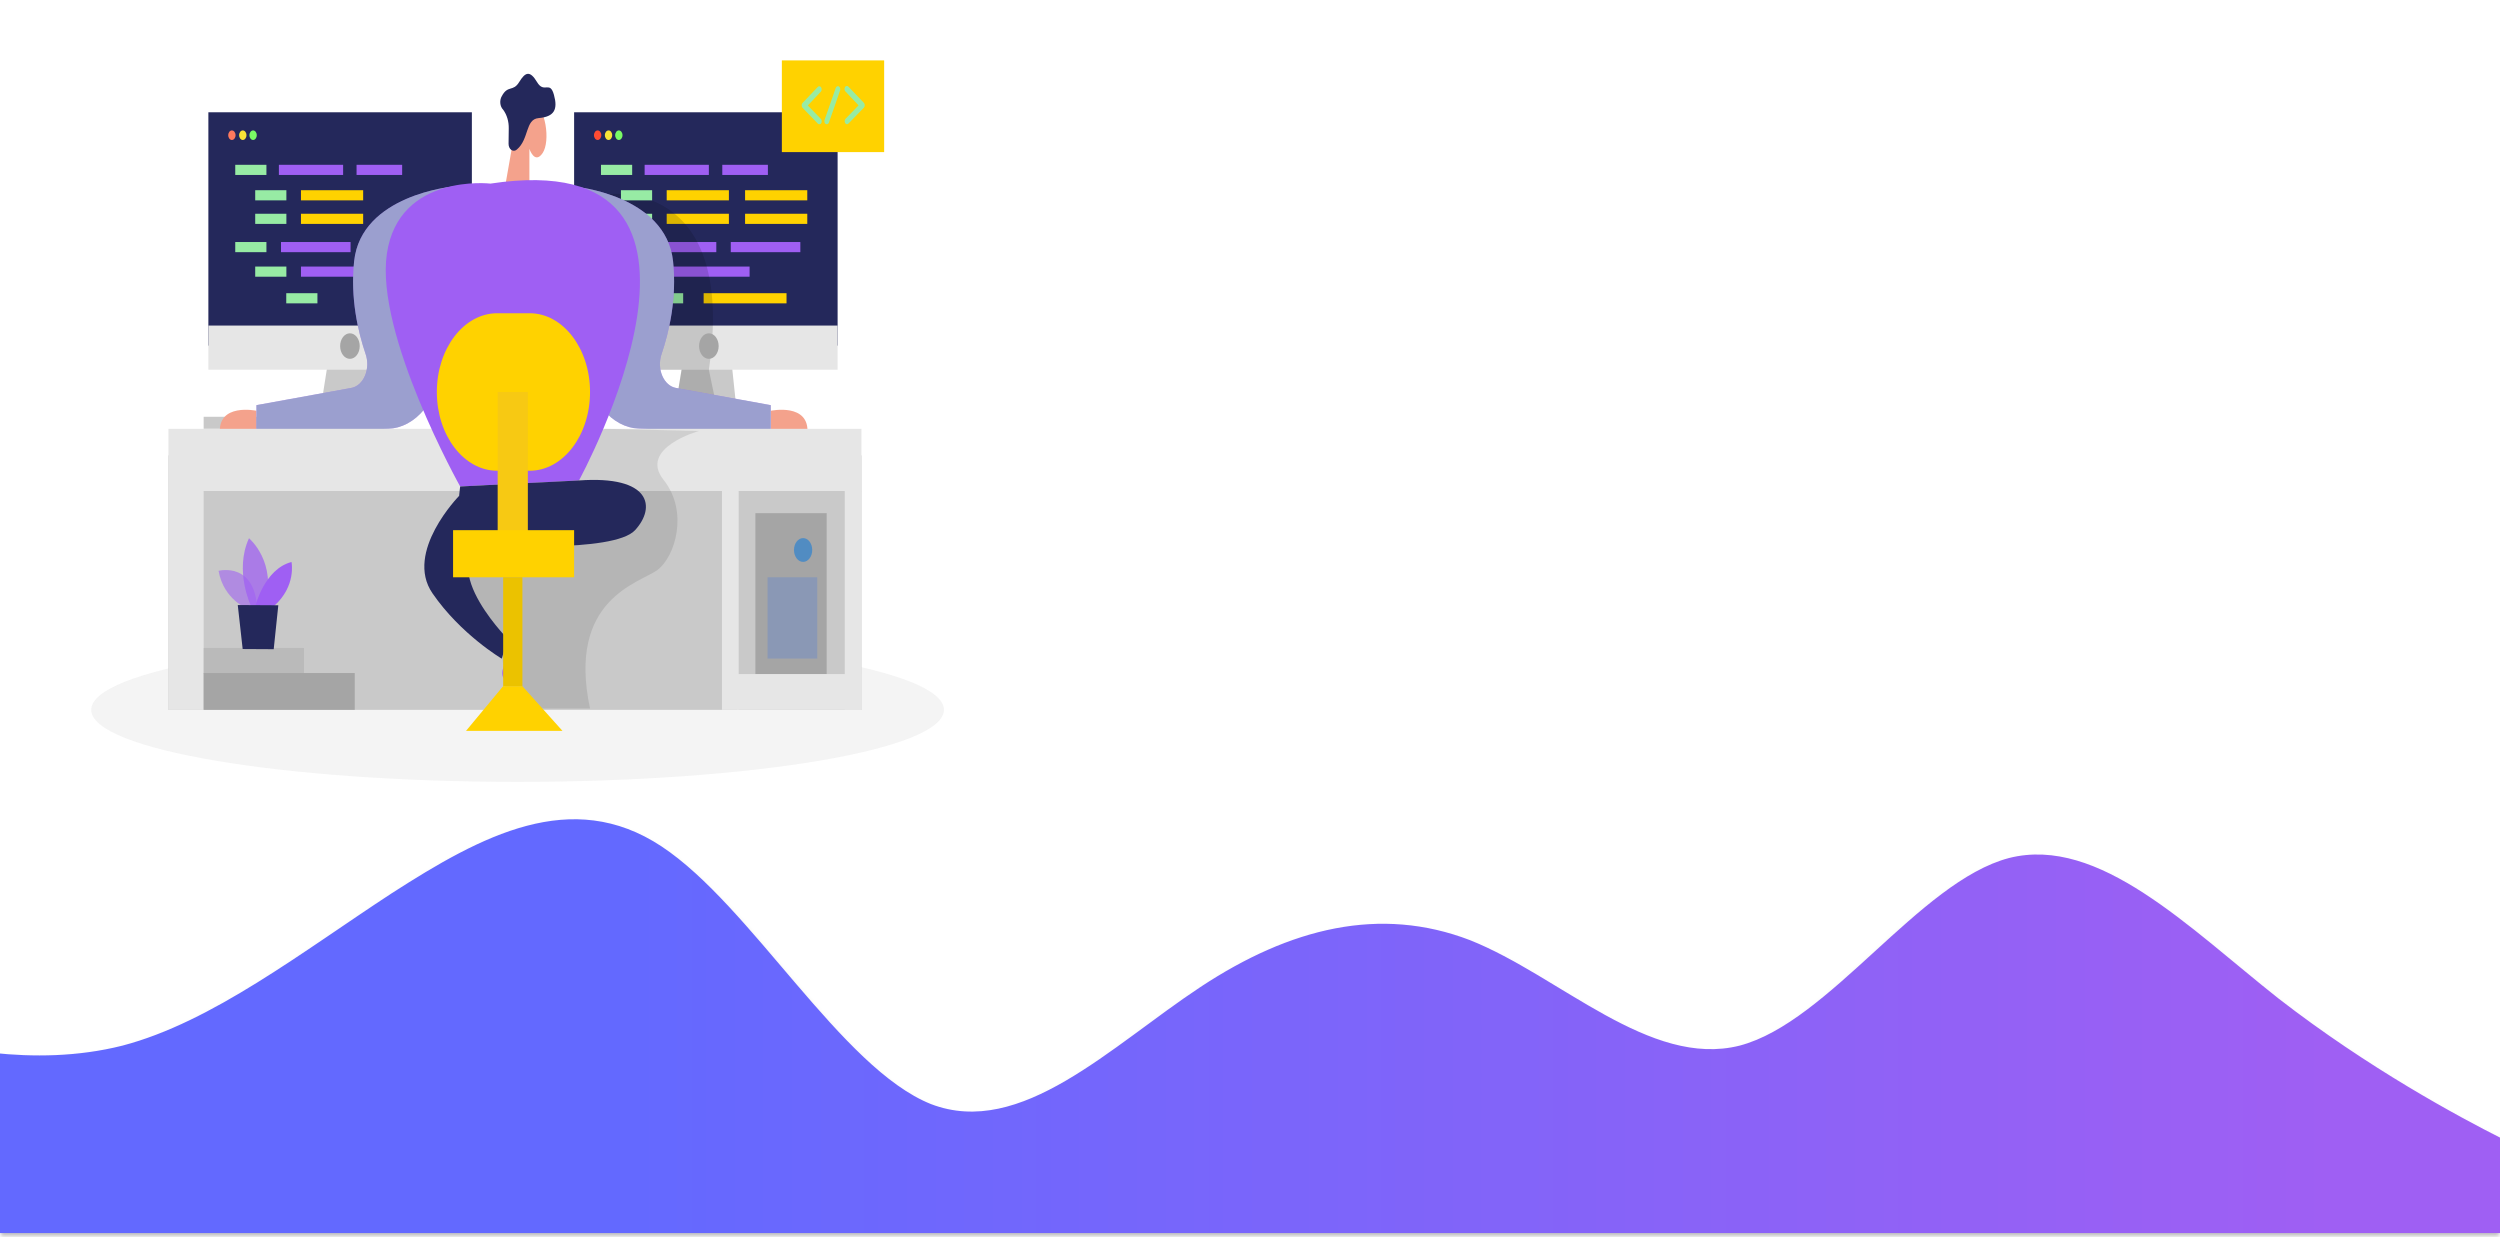
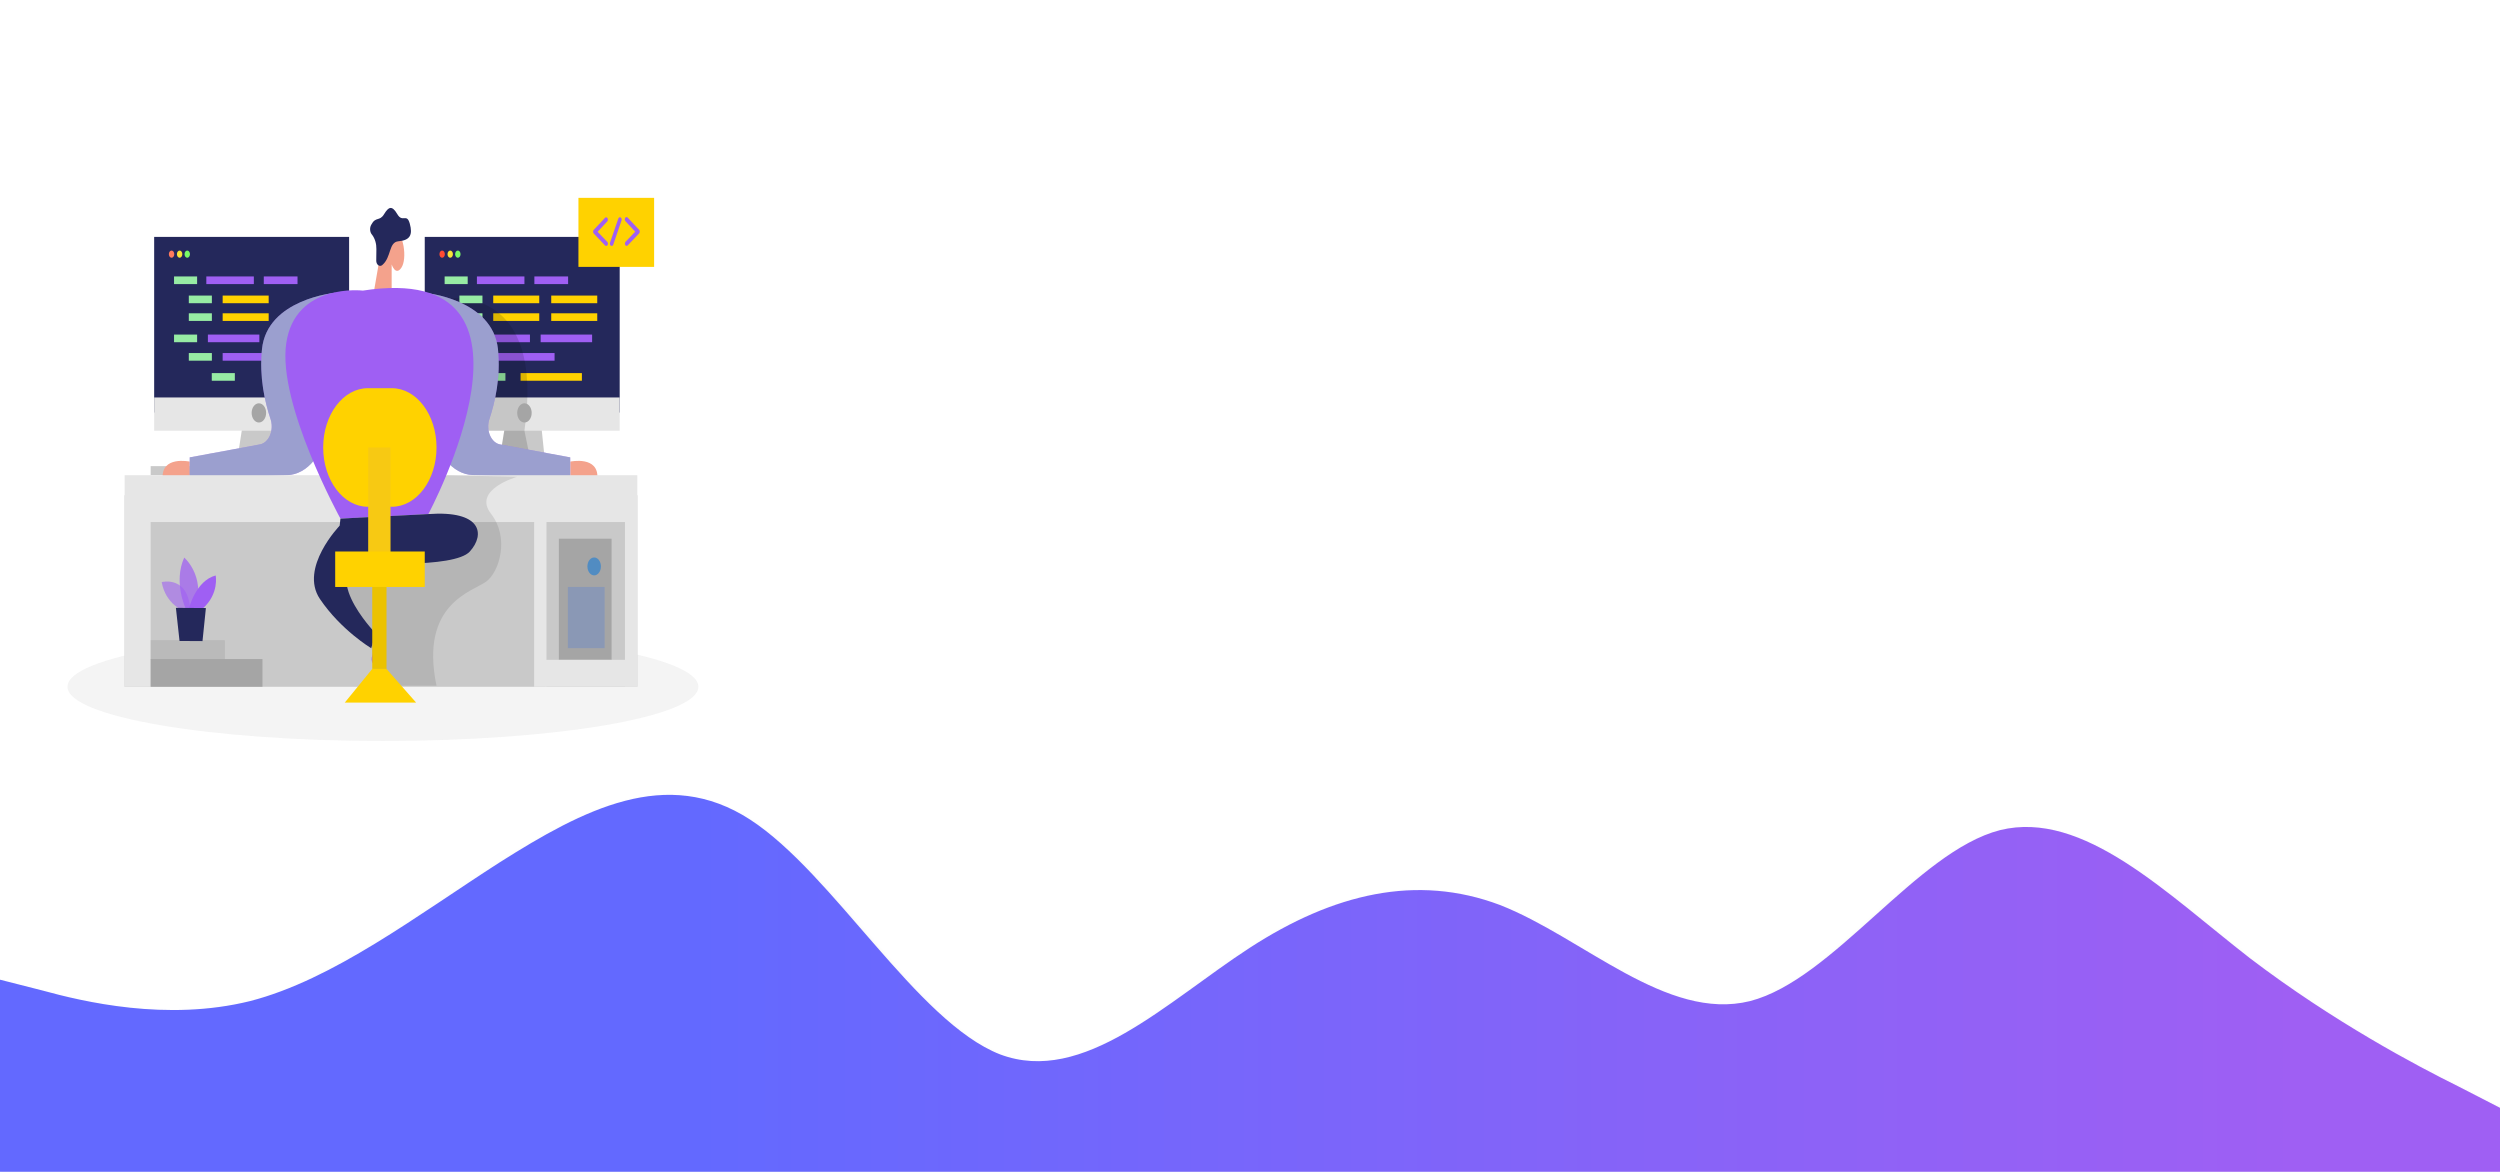
- <svg xmlns="http://www.w3.org/2000/svg" width="1920" height="950" viewBox="0 0 1920 950" fill="none">
+ <svg xmlns="http://www.w3.org/2000/svg" width="auto" height="auto" viewBox="0 0 1920 900" fill="none">
  <g clip-path="url(#clip0)">
-     <rect width="1920" height="950" fill="white" />
+     <rect width="1920" height="900" fill="white" />
    <g filter="url(#filter0_d)">
-       <path d="M-113 785L-78.5 793.944C-44 803.563 25 820.438 94 803.056C163 785 232 731 301 685.944C370 641.563 439 604.438 508 650C577 695.563 646 820.437 715 847.944C784 874.437 853 803.562 922 758C991 712.438 1060 695.563 1129 722.056C1198 749.563 1267 820.438 1336 803.056C1405 785 1474 677 1543 658.944C1612 641.563 1681 712.438 1750 766.944C1819 820.438 1888 857.562 1922.5 874.944L1957 893V947H1922.5C1888 947 1819 947 1750 947C1681 947 1612 947 1543 947C1474 947 1405 947 1336 947C1267 947 1198 947 1129 947C1060 947 991 947 922 947C853 947 784 947 715 947C646 947 577 947 508 947C439 947 370 947 301 947C232 947 163 947 94 947C25 947 -44 947 -78.5 947H-113V785Z" fill="url(#paint0_linear)" />
+       <path d="M0 752.4L32 760.549C64 769.313 128 784.688 192 768.851C256 752.4 320 703.2 384 662.149C448 621.713 512 587.888 576 629.4C640 670.913 704 784.687 768 809.749C832 833.887 896 769.313 960 727.8C1024 686.288 1088 670.913 1152 695.051C1216 720.113 1280 784.688 1344 768.851C1408 752.4 1472 654 1536 637.549C1600 621.713 1664 686.288 1728 735.949C1792 784.688 1856 818.512 1888 834.349L1920 850.8V900H1888C1856 900 1792 900 1728 900C1664 900 1600 900 1536 900C1472 900 1408 900 1344 900C1280 900 1216 900 1152 900C1088 900 1024 900 960 900C896 900 832 900 768 900C704 900 640 900 576 900C512 900 448 900 384 900C320 900 256 900 192 900C128 900 64 900 32 900H0V752.4Z" fill="url(#paint0_linear)" />
    </g>
-     <path d="M592.03 315.458C592.03 315.458 622.098 309.114 620.07 333.092H592.03V315.458Z" fill="#F4A28C" />
-     <path d="M525.285 271.838L516.202 329.338H567.213L560.259 263.246L525.285 271.838Z" fill="#C9C9C9" />
-     <path d="M643.285 86.228H440.92V265.441H643.285V86.228Z" fill="#24285B" />
-     <path d="M575.688 204.716H512.025V212.515H575.688V204.716Z" fill="#9F5FF3" />
-     <path d="M604.053 225.178H540.39V232.977H604.053V225.178Z" fill="#FFD200" />
-     <path d="M643.285 250.028H440.92V283.946H643.285V250.028Z" fill="#E6E6E6" />
-     <path d="M550.122 185.867H496.697V193.666H550.122V185.867Z" fill="#9F5FF3" />
-     <path d="M614.657 185.867H561.232V193.666H614.657V185.867Z" fill="#9F5FF3" />
-     <path d="M559.793 164.163H512.025V171.961H559.793V164.163Z" fill="#FFD200" />
-     <path d="M619.989 164.163H572.221V171.961H619.989V164.163Z" fill="#FFD200" />
-     <path d="M500.833 204.716H476.888V212.515H500.833V204.716Z" fill="#97EBA4" />
-     <path d="M524.676 225.178H500.732V232.977H524.676V225.178Z" fill="#97EBA4" />
-     <path d="M485.505 185.867H461.56V193.666H485.505V185.867Z" fill="#97EBA4" />
-     <path opacity="0.14" d="M467.359 149.147C467.359 149.147 566.22 136.193 544.404 283.973L551.926 320.006L521.068 298.169L523.541 283.999H507.199L467.359 149.147Z" fill="black" />
-     <path d="M467.359 107.509C468.916 107.509 470.177 105.864 470.177 103.835C470.177 101.805 468.916 100.16 467.359 100.16C465.803 100.16 464.541 101.805 464.541 103.835C464.541 105.864 465.803 107.509 467.359 107.509Z" fill="#F8E437" />
-     <path d="M475.266 107.509C476.823 107.509 478.085 105.864 478.085 103.835C478.085 101.805 476.823 100.16 475.266 100.16C473.71 100.16 472.448 101.805 472.448 103.835C472.448 105.864 473.71 107.509 475.266 107.509Z" fill="#7AFB65" />
-     <path d="M485.505 126.57H461.56V134.369H485.505V126.57Z" fill="#97EBA4" />
-     <path d="M500.833 146.08H476.888V153.879H500.833V146.08Z" fill="#97EBA4" />
-     <path d="M559.793 146.08H512.025V153.879H559.793V146.08Z" fill="#FFD200" />
-     <path d="M619.989 146.08H572.221V153.879H619.989V146.08Z" fill="#FFD200" />
-     <path d="M500.833 164.163H476.888V171.961H500.833V164.163Z" fill="#97EBA4" />
-     <path d="M544.404 126.57H495.075V134.369H544.404V126.57Z" fill="#9F5FF3" />
-     <path d="M589.739 126.57H554.724V134.369H589.739V126.57Z" fill="#9F5FF3" />
-     <path d="M544.404 275.592C548.558 275.592 551.926 271.201 551.926 265.784C551.926 260.368 548.558 255.976 544.404 255.976C540.25 255.976 536.882 260.368 536.882 265.784C536.882 271.201 540.25 275.592 544.404 275.592Z" fill="#A5A5A5" />
-     <path d="M258.121 320.085H156.401V329.338H258.121V320.085Z" fill="#C9C9C9" />
-     <path d="M196.951 315.458C196.951 315.458 166.884 309.114 168.911 333.092H196.951V315.458Z" fill="#F4A28C" />
-     <path d="M252.87 271.838L243.787 329.338H294.798L287.844 263.246L252.87 271.838Z" fill="#C9C9C9" />
-     <path d="M362.395 86.228H160.031V265.441H362.395V86.228Z" fill="#24285B" />
-     <path d="M294.798 204.716H231.135V212.515H294.798V204.716Z" fill="#9F5FF3" />
-     <path d="M362.395 250.028H160.031V283.946H362.395V250.028Z" fill="#E6E6E6" />
-     <path d="M269.232 185.867H215.807V193.666H269.232V185.867Z" fill="#9F5FF3" />
-     <path d="M278.903 164.163H231.135V171.961H278.903V164.163Z" fill="#FFD200" />
-     <path d="M219.943 204.716H195.998V212.515H219.943V204.716Z" fill="#97EBA4" />
-     <path d="M243.787 225.178H219.842V232.977H243.787V225.178Z" fill="#97EBA4" />
-     <path d="M204.615 185.867H180.671V193.666H204.615V185.867Z" fill="#97EBA4" />
-     <path d="M178.096 107.509C179.652 107.509 180.914 105.864 180.914 103.835C180.914 101.805 179.652 100.16 178.096 100.16C176.539 100.16 175.277 101.805 175.277 103.835C175.277 105.864 176.539 107.509 178.096 107.509Z" fill="#FE7A5D" />
-     <path d="M186.469 107.509C188.026 107.509 189.287 105.864 189.287 103.835C189.287 101.805 188.026 100.16 186.469 100.16C184.913 100.16 183.651 101.805 183.651 103.835C183.651 105.864 184.913 107.509 186.469 107.509Z" fill="#F8E437" />
-     <path d="M194.376 107.509C195.933 107.509 197.195 105.864 197.195 103.835C197.195 101.805 195.933 100.16 194.376 100.16C192.82 100.16 191.558 101.805 191.558 103.835C191.558 105.864 192.82 107.509 194.376 107.509Z" fill="#7AFB65" />
-     <path d="M204.615 126.57H180.671V134.369H204.615V126.57Z" fill="#97EBA4" />
-     <path d="M219.943 146.08H195.998V153.879H219.943V146.08Z" fill="#97EBA4" />
-     <path d="M278.903 146.08H231.135V153.879H278.903V146.08Z" fill="#FFD200" />
-     <path d="M219.943 164.163H195.998V171.961H219.943V164.163Z" fill="#97EBA4" />
-     <path d="M263.514 126.57H214.185V134.369H263.514V126.57Z" fill="#9F5FF3" />
-     <path opacity="0.45" d="M397.512 600.47C578.352 600.47 724.953 575.697 724.953 545.138C724.953 514.579 578.352 489.807 397.512 489.807C216.671 489.807 70.07 514.579 70.07 545.138C70.07 575.697 216.671 600.47 397.512 600.47Z" fill="#E6E6E6" />
-     <path d="M347.96 143.252C347.96 143.252 277.382 149.57 271.969 200.671C268.968 229.064 274.929 254.734 280.829 272.05C281.728 274.68 282.144 277.548 282.044 280.426C281.943 283.303 281.329 286.11 280.25 288.623C279.171 291.136 277.658 293.286 275.829 294.902C274.001 296.518 271.908 297.555 269.718 297.931L196.951 311.149V333.224L298.205 329.311C308.477 328.916 318.28 323.618 325.755 314.422C333.229 305.227 337.855 292.774 338.755 279.426L347.96 143.252Z" fill="#9F5FF3" />
-     <path d="M440.92 143.252C440.92 143.252 511.498 149.57 516.911 200.671C519.912 229.064 513.951 254.734 508.051 272.05C507.152 274.68 506.736 277.548 506.836 280.426C506.937 283.303 507.551 286.11 508.63 288.623C509.709 291.136 511.222 293.286 513.051 294.902C514.879 296.518 516.972 297.555 519.162 297.931L591.929 311.149V333.224L490.655 329.179C480.384 328.778 470.584 323.478 463.11 314.283C455.636 305.089 451.009 292.639 450.105 279.293L440.92 143.252Z" fill="#9F5FF3" />
-     <path opacity="0.46" d="M347.96 143.252C347.96 143.252 277.382 149.57 271.969 200.671C268.968 229.064 274.929 254.734 280.829 272.05C281.728 274.68 282.144 277.548 282.044 280.426C281.943 283.303 281.329 286.11 280.25 288.623C279.171 291.136 277.658 293.286 275.829 294.902C274.001 296.518 271.908 297.555 269.718 297.931L196.951 311.149V333.224L298.205 329.311C308.477 328.916 318.28 323.618 325.755 314.422C333.229 305.227 337.855 292.774 338.755 279.426L347.96 143.252Z" fill="#97EBA4" />
-     <path opacity="0.46" d="M440.92 143.252C440.92 143.252 511.498 149.57 516.911 200.671C519.912 229.064 513.951 254.734 508.051 272.05C507.152 274.68 506.736 277.548 506.836 280.426C506.937 283.303 507.551 286.11 508.63 288.623C509.709 291.136 511.222 293.286 513.051 294.902C514.879 296.518 516.972 297.555 519.162 297.931L591.929 311.149V333.224L490.655 329.179C480.384 328.778 470.584 323.478 463.11 314.283C455.636 305.089 451.009 292.639 450.105 279.293L440.92 143.252Z" fill="#97EBA4" />
-     <path d="M661.594 349.746H129.375V545.165H661.594V349.746Z" fill="#C9C9C9" />
-     <path d="M661.594 329.338H129.375V377.108H661.594V329.338Z" fill="#E6E6E6" />
-     <path d="M387.922 143.251L396.538 94.265C396.538 94.265 396.822 71.318 408.115 76.658C419.409 81.998 422.795 108.593 416.712 117.582C410.63 126.57 406.575 114.304 406.575 114.304V141.401L387.922 143.251Z" fill="#F4A28C" />
-     <path opacity="0.1" d="M536.882 330.977C536.882 330.977 490.108 343.957 509.653 368.569C529.198 393.182 518.411 427.787 504.868 437.78C491.324 447.773 435.223 459.828 453.146 544.134H389.909L385.245 499.192L344.695 443.358L362.416 389.507L412.272 301.13L446.05 337.639L464.541 329.338L536.882 330.977Z" fill="black" />
-     <path d="M376.669 141.004C376.669 141.004 306.315 132.836 297.13 194.776C287.946 256.717 353.414 373.619 353.414 373.619L444.651 368.992C444.651 368.992 586.394 109.386 376.669 141.004Z" fill="#9F5FF3" />
-     <path d="M385.225 499.112C385.225 499.112 389.28 506.092 386.624 512.701C383.968 519.31 387.8 524.914 391.814 520.314C395.829 515.714 397.491 496.522 397.491 496.522L388.428 489.622L385.225 499.112Z" fill="#9F5FF3" />
-     <path d="M353.414 373.619C353.414 373.619 347.331 415.256 361.017 417.239C374.702 419.221 471.515 424.852 487.735 407.166C503.955 389.48 499.9 365.027 444.651 368.992L353.414 373.619Z" fill="#24285B" />
-     <path d="M352.623 380.809C352.623 380.809 310.329 423.901 332.125 455.624C353.92 487.348 385.347 505.854 385.347 505.854L389.909 490.653C389.909 490.653 324.015 423.901 386.36 410.682L352.623 380.809Z" fill="#24285B" />
-     <path d="M406.757 240.564H381.88C356.26 240.564 335.49 267.645 335.49 301.051C335.49 334.456 356.26 361.537 381.88 361.537H406.757C432.377 361.537 453.146 334.456 453.146 301.051C453.146 267.645 432.377 240.564 406.757 240.564Z" fill="#FFD200" />
-     <path d="M405.378 301.051H382.224V422.209H405.378V301.051Z" fill="#FFD200" />
-     <path opacity="0.08" d="M405.378 301.051H382.224V422.209H405.378V301.051Z" fill="#9F5FF3" />
-     <path d="M440.92 407.166H347.96V443.358H440.92V407.166Z" fill="#FFD200" />
-     <path d="M390.578 110.312L390.72 98.706C390.78 96.035 390.427 93.376 389.682 90.886C388.936 88.397 387.814 86.129 386.381 84.219C385.791 83.62 385.297 82.874 384.929 82.026C384.561 81.177 384.325 80.243 384.234 79.275C384.144 78.307 384.201 77.325 384.402 76.386C384.603 75.447 384.945 74.569 385.407 73.803C390.071 65.105 394.004 70.736 398.708 63.043C403.412 55.35 406.96 53.843 412.454 63.043C417.949 72.243 422.267 61.51 425.41 72.772C428.553 84.034 425.795 89.665 413.63 90.696C403.29 91.568 406.493 106.849 396.903 114.885C396.283 115.433 395.559 115.746 394.81 115.789C394.062 115.833 393.319 115.605 392.663 115.131C392.008 114.657 391.467 113.956 391.098 113.106C390.73 112.255 390.55 111.288 390.578 110.312Z" fill="#24285B" />
-     <path d="M401.202 443.331H386.442V526.95H401.202V443.331Z" fill="#FFD200" />
-     <path opacity="0.08" d="M401.202 443.331H386.442V526.95H401.202V443.331Z" fill="black" />
-     <path d="M386.441 526.95L357.894 561.317H431.979L401.181 526.95H386.441Z" fill="#FFD200" />
-     <path d="M634.891 394.107H580.149V517.697H634.891V394.107Z" fill="#A5A5A5" />
-     <path d="M567.315 377.108H554.481V545.165H567.315V377.108Z" fill="#E6E6E6" />
-     <path d="M661.594 377.108H648.76V545.165H661.594V377.108Z" fill="#E6E6E6" />
-     <path d="M661.614 517.697H566.058V545.138H661.614V517.697Z" fill="#E6E6E6" />
-     <path d="M156.401 377.108H129.375V545.165H156.401V377.108Z" fill="#E6E6E6" />
-     <path opacity="0.42" d="M233.446 497.632H156.401V517.697H233.446V497.632Z" fill="#A5A5A5" />
-     <path d="M272.455 516.904H156.401V545.138H272.455V516.904Z" fill="#A5A5A5" />
-     <path d="M308.849 126.57H273.834V134.369H308.849V126.57Z" fill="#9F5FF3" />
-     <path d="M268.745 275.592C272.899 275.592 276.267 271.201 276.267 265.784C276.267 260.368 272.899 255.976 268.745 255.976C264.591 255.976 261.223 260.368 261.223 265.784C261.223 271.201 264.591 275.592 268.745 275.592Z" fill="#A5A5A5" />
-     <path d="M458.985 107.509C460.542 107.509 461.804 105.864 461.804 103.835C461.804 101.805 460.542 100.16 458.985 100.16C457.429 100.16 456.167 101.805 456.167 103.835C456.167 105.864 457.429 107.509 458.985 107.509Z" fill="#FF4B32" />
-     <path d="M679.03 46.388H600.464V116.815H679.03V46.388Z" fill="#FFD200" />
-     <path d="M629.194 95.428C628.789 95.43 628.396 95.253 628.079 94.926L616.36 82.791C616.147 82.569 615.975 82.287 615.856 81.967C615.737 81.647 615.674 81.296 615.671 80.941C615.67 80.583 615.729 80.229 615.844 79.905C615.96 79.581 616.129 79.293 616.34 79.064L628.119 66.718C628.497 66.345 628.972 66.178 629.443 66.253C629.913 66.328 630.343 66.639 630.641 67.12C630.939 67.602 631.081 68.215 631.038 68.831C630.995 69.446 630.77 70.016 630.411 70.419L620.395 80.994L630.39 91.278C630.58 91.469 630.738 91.707 630.856 91.979C630.974 92.25 631.049 92.55 631.078 92.86C631.106 93.17 631.087 93.484 631.021 93.784C630.955 94.085 630.844 94.365 630.694 94.608C630.512 94.89 630.281 95.112 630.02 95.254C629.759 95.397 629.476 95.456 629.194 95.428Z" fill="#97EBA4" />
-     <path d="M650.523 95.428C650.25 95.43 649.98 95.35 649.733 95.194C649.487 95.038 649.272 94.811 649.104 94.529C648.955 94.285 648.844 94.005 648.778 93.705C648.712 93.405 648.693 93.091 648.721 92.781C648.749 92.471 648.825 92.171 648.943 91.899C649.061 91.628 649.219 91.389 649.408 91.198L659.384 80.914L649.388 70.34C649.177 70.157 648.997 69.919 648.861 69.641C648.724 69.363 648.633 69.051 648.594 68.725C648.555 68.398 648.568 68.065 648.633 67.746C648.698 67.427 648.814 67.129 648.972 66.871C649.13 66.613 649.328 66.401 649.552 66.248C649.777 66.095 650.023 66.005 650.276 65.983C650.529 65.961 650.782 66.008 651.02 66.121C651.258 66.234 651.476 66.41 651.659 66.639L663.459 78.984C663.669 79.214 663.839 79.501 663.954 79.826C664.07 80.15 664.129 80.504 664.128 80.862C664.125 81.217 664.062 81.568 663.943 81.888C663.823 82.208 663.651 82.489 663.439 82.712L651.659 94.846C651.343 95.204 650.942 95.41 650.523 95.428Z" fill="#97EBA4" />
-     <path d="M634.932 95.428C634.666 95.434 634.403 95.362 634.161 95.216C633.724 94.952 633.385 94.473 633.218 93.883C633.051 93.294 633.069 92.642 633.269 92.07L641.846 67.564C641.946 67.279 642.087 67.023 642.263 66.81C642.439 66.597 642.645 66.431 642.87 66.322C643.095 66.212 643.335 66.162 643.575 66.173C643.814 66.184 644.05 66.257 644.269 66.388C644.487 66.518 644.683 66.703 644.847 66.932C645.01 67.161 645.138 67.43 645.222 67.724C645.305 68.017 645.344 68.329 645.335 68.642C645.327 68.954 645.271 69.262 645.171 69.547L636.635 94.053C636.489 94.478 636.249 94.837 635.945 95.082C635.642 95.327 635.289 95.447 634.932 95.428Z" fill="#97EBA4" />
-     <path opacity="0.58" d="M190.585 467.706C190.585 467.706 171.912 461.044 167.836 438.388C167.836 438.388 196.789 430.774 197.6 469.715L190.585 467.706Z" fill="#9F5FF3" />
-     <path opacity="0.73" d="M192.775 465.406C192.775 465.406 179.718 438.494 191.214 413.353C191.214 413.353 213.212 431.567 203.379 465.459L192.775 465.406Z" fill="#9F5FF3" />
-     <path d="M196.14 465.406C196.14 465.406 203.034 437.013 223.877 431.62C223.877 431.62 227.769 450.126 210.373 465.485L196.14 465.406Z" fill="#9F5FF3" />
-     <path d="M182.597 464.666L186.368 498.451L210.211 498.584L213.739 464.851L182.597 464.666Z" fill="#24285B" />
-     <path d="M616.786 431.541C620.66 431.541 623.801 427.446 623.801 422.394C623.801 417.342 620.66 413.247 616.786 413.247C612.911 413.247 609.771 417.342 609.771 422.394C609.771 427.446 612.911 431.541 616.786 431.541Z" fill="#4789C7" fill-opacity="0.88" />
-     <path opacity="0.18" d="M627.673 443.331H589.496V505.801H627.673V443.331Z" fill="#0F61FF" />
+     <path d="M438 354.508C438 354.508 460.245 349.732 458.745 367.783H438V354.508Z" fill="#F4A28C" />
+     <path d="M388.62 321.67L381.9 364.957H419.64L414.495 315.202L388.62 321.67Z" fill="#C9C9C9" />
+     <path d="M475.92 181.938H326.205V316.854H475.92V181.938Z" fill="#24285B" />
+     <path d="M425.91 271.139H378.81V277.01H425.91V271.139Z" fill="#9F5FF3" />
+     <path d="M446.895 286.543H399.795V292.414H446.895V286.543Z" fill="#FFD200" />
+     <path d="M475.92 305.251H326.205V330.785H475.92V305.251Z" fill="#E6E6E6" />
+     <path d="M406.995 256.949H367.47V262.82H406.995V256.949Z" fill="#9F5FF3" />
+     <path d="M454.74 256.949H415.215V262.82H454.74V256.949Z" fill="#9F5FF3" />
+     <path d="M414.15 240.609H378.81V246.48H414.15V240.609Z" fill="#FFD200" />
+     <path d="M458.685 240.609H423.345V246.48H458.685V240.609Z" fill="#FFD200" />
+     <path d="M370.53 271.139H352.815V277.01H370.53V271.139Z" fill="#97EBA4" />
+     <path d="M388.17 286.543H370.455V292.414H388.17V286.543Z" fill="#97EBA4" />
+     <path d="M359.19 256.949H341.475V262.82H359.19V256.949Z" fill="#97EBA4" />
+     <path opacity="0.14" d="M345.765 229.305C345.765 229.305 418.905 219.553 402.765 330.805L408.33 357.931L385.5 341.492L387.33 330.825H375.24L345.765 229.305Z" fill="black" />
+     <path d="M345.765 197.959C346.917 197.959 347.85 196.721 347.85 195.193C347.85 193.665 346.917 192.427 345.765 192.427C344.614 192.427 343.68 193.665 343.68 195.193C343.68 196.721 344.614 197.959 345.765 197.959Z" fill="#F8E437" />
+     <path d="M351.615 197.959C352.767 197.959 353.7 196.721 353.7 195.193C353.7 193.665 352.767 192.427 351.615 192.427C350.464 192.427 349.53 193.665 349.53 195.193C349.53 196.721 350.464 197.959 351.615 197.959Z" fill="#7AFB65" />
+     <path d="M359.19 212.309H341.475V218.18H359.19V212.309Z" fill="#97EBA4" />
+     <path d="M370.53 226.996H352.815V232.867H370.53V226.996Z" fill="#97EBA4" />
+     <path d="M414.15 226.996H378.81V232.867H414.15V226.996Z" fill="#FFD200" />
+     <path d="M458.685 226.996H423.345V232.867H458.685V226.996Z" fill="#FFD200" />
+     <path d="M370.53 240.609H352.815V246.48H370.53V240.609Z" fill="#97EBA4" />
+     <path d="M402.765 212.309H366.27V218.18H402.765V212.309Z" fill="#9F5FF3" />
+     <path d="M436.305 212.309H410.4V218.18H436.305V212.309Z" fill="#9F5FF3" />
+     <path d="M402.765 324.496C405.838 324.496 408.33 321.19 408.33 317.112C408.33 313.035 405.838 309.729 402.765 309.729C399.692 309.729 397.2 313.035 397.2 317.112C397.2 321.19 399.692 324.496 402.765 324.496Z" fill="#A5A5A5" />
+     <path d="M190.965 357.991H115.71V364.957H190.965V357.991Z" fill="#C9C9C9" />
+     <path d="M145.71 354.508C145.71 354.508 123.465 349.732 124.965 367.783H145.71V354.508Z" fill="#F4A28C" />
+     <path d="M187.08 321.67L180.36 364.957H218.1L212.955 315.202L187.08 321.67Z" fill="#C9C9C9" />
+     <path d="M268.11 181.938H118.395V316.854H268.11V181.938Z" fill="#24285B" />
+     <path d="M218.1 271.139H171V277.01H218.1V271.139Z" fill="#9F5FF3" />
+     <path d="M268.11 305.251H118.395V330.785H268.11V305.251Z" fill="#E6E6E6" />
+     <path d="M199.185 256.949H159.66V262.82H199.185V256.949Z" fill="#9F5FF3" />
+     <path d="M206.34 240.609H171V246.48H206.34V240.609Z" fill="#FFD200" />
+     <path d="M162.72 271.139H145.005V277.01H162.72V271.139Z" fill="#97EBA4" />
+     <path d="M180.36 286.543H162.645V292.414H180.36V286.543Z" fill="#97EBA4" />
+     <path d="M151.38 256.949H133.665V262.82H151.38V256.949Z" fill="#97EBA4" />
+     <path d="M131.76 197.959C132.912 197.959 133.845 196.721 133.845 195.193C133.845 193.665 132.912 192.427 131.76 192.427C130.608 192.427 129.675 193.665 129.675 195.193C129.675 196.721 130.608 197.959 131.76 197.959Z" fill="#FE7A5D" />
+     <path d="M137.955 197.959C139.107 197.959 140.04 196.721 140.04 195.193C140.04 193.665 139.107 192.427 137.955 192.427C136.803 192.427 135.87 193.665 135.87 195.193C135.87 196.721 136.803 197.959 137.955 197.959Z" fill="#F8E437" />
+     <path d="M143.805 197.959C144.957 197.959 145.89 196.721 145.89 195.193C145.89 193.665 144.957 192.427 143.805 192.427C142.653 192.427 141.72 193.665 141.72 195.193C141.72 196.721 142.653 197.959 143.805 197.959Z" fill="#7AFB65" />
+     <path d="M151.38 212.309H133.665V218.18H151.38V212.309Z" fill="#97EBA4" />
+     <path d="M162.72 226.996H145.005V232.867H162.72V226.996Z" fill="#97EBA4" />
+     <path d="M206.34 226.996H171V232.867H206.34V226.996Z" fill="#FFD200" />
+     <path d="M162.72 240.609H145.005V246.48H162.72V240.609Z" fill="#97EBA4" />
+     <path d="M194.955 212.309H158.46V218.18H194.955V212.309Z" fill="#9F5FF3" />
+     <path opacity="0.45" d="M294.09 569.071C427.881 569.071 536.34 550.422 536.34 527.416C536.34 504.411 427.881 485.762 294.09 485.762C160.299 485.762 51.84 504.411 51.84 527.416C51.84 550.422 160.299 569.071 294.09 569.071Z" fill="#E6E6E6" />
+     <path d="M257.43 224.867C257.43 224.867 205.215 229.623 201.21 268.094C198.99 289.469 203.4 308.793 207.765 321.829C208.43 323.81 208.738 325.969 208.664 328.135C208.589 330.301 208.135 332.414 207.337 334.306C206.539 336.198 205.419 337.816 204.066 339.033C202.713 340.249 201.165 341.03 199.545 341.313L145.71 351.264V367.882L220.62 364.937C228.22 364.639 235.472 360.651 241.002 353.728C246.532 346.806 249.955 337.431 250.62 327.382L257.43 224.867Z" fill="#9F5FF3" />
+     <path d="M326.205 224.867C326.205 224.867 378.42 229.623 382.425 268.094C384.645 289.469 380.235 308.793 375.87 321.829C375.205 323.81 374.897 325.969 374.971 328.135C375.046 330.301 375.5 332.414 376.298 334.306C377.096 336.198 378.216 337.816 379.569 339.033C380.922 340.249 382.47 341.03 384.09 341.313L437.925 351.264V367.882L363 364.837C355.402 364.535 348.151 360.545 342.621 353.624C337.092 346.702 333.669 337.329 333 327.282L326.205 224.867Z" fill="#9F5FF3" />
+     <path opacity="0.46" d="M257.43 224.867C257.43 224.867 205.215 229.623 201.21 268.094C198.99 289.469 203.4 308.793 207.765 321.829C208.43 323.81 208.738 325.969 208.664 328.135C208.589 330.301 208.135 332.414 207.337 334.306C206.539 336.198 205.419 337.816 204.066 339.033C202.713 340.249 201.165 341.03 199.545 341.313L145.71 351.264V367.882L220.62 364.937C228.22 364.639 235.472 360.651 241.002 353.728C246.532 346.806 249.955 337.431 250.62 327.382L257.43 224.867Z" fill="#97EBA4" />
+     <path opacity="0.46" d="M326.205 224.867C326.205 224.867 378.42 229.623 382.425 268.094C384.645 289.469 380.235 308.793 375.87 321.829C375.205 323.81 374.897 325.969 374.971 328.135C375.046 330.301 375.5 332.414 376.298 334.306C377.096 336.198 378.216 337.816 379.569 339.033C380.922 340.249 382.47 341.03 384.09 341.313L437.925 351.264V367.882L363 364.837C355.402 364.535 348.151 360.545 342.621 353.624C337.092 346.702 333.669 337.329 333 327.282L326.205 224.867Z" fill="#97EBA4" />
+     <path d="M489.465 380.321H95.715V527.436H489.465V380.321Z" fill="#C9C9C9" />
+     <path d="M489.465 364.957H95.715V400.92H489.465V364.957Z" fill="#E6E6E6" />
+     <path d="M286.995 224.867L293.37 187.989C293.37 187.989 293.58 170.714 301.935 174.734C310.29 178.754 312.795 198.775 308.295 205.542C303.795 212.309 300.795 203.074 300.795 203.074V223.474L286.995 224.867Z" fill="#F4A28C" />
+     <path opacity="0.1" d="M397.2 366.191C397.2 366.191 362.595 375.963 377.055 394.491C391.515 413.02 383.535 439.072 373.515 446.595C363.495 454.118 321.99 463.193 335.25 526.66H288.465L285.015 492.827L255.015 450.794L268.125 410.254L305.01 343.721L330 371.206L343.68 364.957L397.2 366.191Z" fill="black" />
+     <path d="M278.67 223.175C278.67 223.175 226.62 217.025 219.825 263.656C213.03 310.286 261.465 398.293 261.465 398.293L328.965 394.81C328.965 394.81 433.83 199.372 278.67 223.175Z" fill="#9F5FF3" />
+     <path d="M285 492.767C285 492.767 288 498.021 286.035 502.997C284.07 507.972 286.905 512.192 289.875 508.729C292.845 505.266 294.075 490.817 294.075 490.817L287.37 485.622L285 492.767Z" fill="#9F5FF3" />
+     <path d="M261.465 398.293C261.465 398.293 256.965 429.638 267.09 431.131C277.215 432.623 348.84 436.863 360.84 423.548C372.84 410.234 369.84 391.824 328.965 394.81L261.465 398.293Z" fill="#24285B" />
+     <path d="M260.88 403.706C260.88 403.706 229.59 436.146 245.715 460.028C261.84 483.911 285.09 497.842 285.09 497.842L288.465 486.399C288.465 486.399 239.715 436.146 285.84 426.195L260.88 403.706Z" fill="#24285B" />
+     <path d="M300.93 298.126H282.525C263.571 298.126 248.205 318.513 248.205 343.662C248.205 368.81 263.571 389.197 282.525 389.197H300.93C319.884 389.197 335.25 368.81 335.25 343.662C335.25 318.513 319.884 298.126 300.93 298.126Z" fill="#FFD200" />
+     <path d="M299.91 343.662H282.78V434.872H299.91V343.662Z" fill="#FFD200" />
+     <path opacity="0.08" d="M299.91 343.662H282.78V434.872H299.91V343.662Z" fill="#9F5FF3" />
+     <path d="M326.205 423.548H257.43V450.794H326.205V423.548Z" fill="#FFD200" />
+     <path d="M288.96 200.069L289.065 191.332C289.11 189.321 288.849 187.319 288.297 185.445C287.746 183.571 286.915 181.864 285.855 180.426C285.419 179.975 285.054 179.414 284.781 178.775C284.509 178.136 284.334 177.432 284.267 176.704C284.2 175.975 284.242 175.236 284.391 174.529C284.54 173.822 284.793 173.161 285.135 172.584C288.585 166.037 291.495 170.276 294.975 164.484C298.455 158.693 301.08 157.558 305.145 164.484C309.21 171.41 312.405 163.33 314.73 171.808C317.055 180.286 315.015 184.526 306.015 185.302C298.365 185.959 300.735 197.462 293.64 203.512C293.181 203.924 292.645 204.16 292.091 204.193C291.538 204.225 290.988 204.054 290.503 203.697C290.018 203.341 289.618 202.813 289.345 202.172C289.073 201.532 288.94 200.804 288.96 200.069Z" fill="#24285B" />
+     <path d="M296.82 450.774H285.9V513.724H296.82V450.774Z" fill="#FFD200" />
+     <path opacity="0.08" d="M296.82 450.774H285.9V513.724H296.82V450.774Z" fill="black" />
+     <path d="M285.9 513.724L264.78 539.597H319.59L296.805 513.724H285.9Z" fill="#FFD200" />
+     <path d="M469.71 413.717H429.21V506.758H469.71V413.717Z" fill="#A5A5A5" />
+     <path d="M419.715 400.92H410.22V527.436H419.715V400.92Z" fill="#E6E6E6" />
+     <path d="M489.465 400.92H479.97V527.436H489.465V400.92Z" fill="#E6E6E6" />
+     <path d="M489.48 506.758H418.785V527.416H489.48V506.758Z" fill="#E6E6E6" />
+     <path d="M115.71 400.92H95.715V527.436H115.71V400.92Z" fill="#E6E6E6" />
+     <path opacity="0.42" d="M172.71 491.653H115.71V506.758H172.71V491.653Z" fill="#A5A5A5" />
+     <path d="M201.57 506.161H115.71V527.416H201.57V506.161Z" fill="#A5A5A5" />
+     <path d="M228.495 212.309H202.59V218.18H228.495V212.309Z" fill="#9F5FF3" />
+     <path d="M198.825 324.496C201.898 324.496 204.39 321.19 204.39 317.112C204.39 313.035 201.898 309.729 198.825 309.729C195.752 309.729 193.26 313.035 193.26 317.112C193.26 321.19 195.752 324.496 198.825 324.496Z" fill="#A5A5A5" />
+     <path d="M339.57 197.959C340.722 197.959 341.655 196.721 341.655 195.193C341.655 193.665 340.722 192.427 339.57 192.427C338.418 192.427 337.485 193.665 337.485 195.193C337.485 196.721 338.418 197.959 339.57 197.959Z" fill="#FF4B32" />
+     <path d="M502.365 151.946H444.24V204.965H502.365V151.946Z" fill="#FFD200" />
+     <path d="M465.495 188.864C465.196 188.866 464.905 188.733 464.67 188.486L456 179.351C455.843 179.183 455.715 178.971 455.627 178.73C455.539 178.49 455.492 178.226 455.49 177.958C455.489 177.689 455.533 177.422 455.619 177.178C455.704 176.934 455.829 176.718 455.985 176.545L464.7 167.251C464.98 166.97 465.331 166.844 465.679 166.901C466.027 166.957 466.345 167.191 466.565 167.554C466.786 167.916 466.891 168.378 466.859 168.841C466.828 169.305 466.661 169.734 466.395 170.037L458.985 177.998L466.38 185.74C466.52 185.883 466.637 186.063 466.724 186.267C466.812 186.472 466.867 186.698 466.888 186.931C466.909 187.164 466.895 187.401 466.846 187.627C466.798 187.853 466.716 188.064 466.605 188.247C466.47 188.459 466.299 188.626 466.106 188.733C465.913 188.841 465.704 188.885 465.495 188.864V188.864Z" fill="#9F5FF3" />
+     <path d="M481.275 188.864C481.073 188.866 480.873 188.806 480.691 188.688C480.509 188.571 480.349 188.4 480.225 188.188C480.114 188.004 480.032 187.793 479.984 187.567C479.935 187.341 479.921 187.105 479.942 186.871C479.963 186.638 480.018 186.412 480.106 186.208C480.193 186.003 480.31 185.824 480.45 185.68L487.83 177.938L480.435 169.977C480.279 169.84 480.146 169.661 480.045 169.451C479.944 169.242 479.877 169.007 479.848 168.761C479.819 168.516 479.829 168.265 479.877 168.025C479.925 167.784 480.01 167.56 480.127 167.366C480.244 167.172 480.39 167.012 480.557 166.897C480.723 166.782 480.905 166.714 481.092 166.697C481.279 166.681 481.467 166.716 481.643 166.801C481.819 166.886 481.98 167.019 482.115 167.191L490.845 176.485C491.001 176.658 491.126 176.874 491.212 177.118C491.297 177.363 491.341 177.629 491.34 177.898C491.338 178.166 491.291 178.43 491.203 178.671C491.115 178.912 490.987 179.124 490.83 179.291L482.115 188.426C481.881 188.696 481.585 188.85 481.275 188.864V188.864Z" fill="#9F5FF3" />
+     <path d="M469.74 188.864C469.543 188.869 469.349 188.814 469.17 188.705C468.847 188.506 468.596 188.145 468.472 187.701C468.348 187.258 468.362 186.767 468.51 186.337L474.855 167.888C474.929 167.673 475.034 167.48 475.164 167.32C475.294 167.159 475.447 167.034 475.613 166.952C475.78 166.87 475.957 166.832 476.134 166.841C476.312 166.849 476.486 166.904 476.648 167.002C476.809 167.1 476.954 167.239 477.075 167.412C477.196 167.584 477.291 167.787 477.353 168.008C477.415 168.228 477.443 168.463 477.437 168.699C477.43 168.934 477.389 169.166 477.315 169.38L471 187.829C470.892 188.149 470.714 188.419 470.49 188.604C470.265 188.788 470.004 188.879 469.74 188.864V188.864Z" fill="#9F5FF3" />
+     <path opacity="0.58" d="M141 469.124C141 469.124 127.185 464.108 124.17 447.052C124.17 447.052 145.59 441.321 146.19 470.636L141 469.124Z" fill="#9F5FF3" />
+     <path opacity="0.73" d="M142.62 467.392C142.62 467.392 132.96 447.132 141.465 428.205C141.465 428.205 157.74 441.918 150.465 467.432L142.62 467.392Z" fill="#9F5FF3" />
+     <path d="M145.11 467.392C145.11 467.392 150.21 446.017 165.63 441.957C165.63 441.957 168.51 455.889 155.64 467.452L145.11 467.392Z" fill="#9F5FF3" />
+     <path d="M135.09 466.835L137.88 492.27L155.52 492.369L158.13 466.974L135.09 466.835Z" fill="#24285B" />
+     <path d="M456.315 441.898C459.181 441.898 461.505 438.815 461.505 435.012C461.505 431.209 459.181 428.126 456.315 428.126C453.449 428.126 451.125 431.209 451.125 435.012C451.125 438.815 453.449 441.898 456.315 441.898Z" fill="#4789C7" fill-opacity="0.88" />
+     <path opacity="0.18" d="M464.37 450.774H436.125V497.802H464.37V450.774Z" fill="#0F61FF" />
  </g>
  <defs>
-     <filter id="filter0_d" x="-117" y="407" width="2078" height="548" filterUnits="userSpaceOnUse" color-interpolation-filters="sRGB">
+     <filter id="filter0_d" x="-4" y="408" width="1928" height="500" filterUnits="userSpaceOnUse" color-interpolation-filters="sRGB">
      <feFlood flood-opacity="0" result="BackgroundImageFix" />
      <feColorMatrix in="SourceAlpha" type="matrix" values="0 0 0 0 0 0 0 0 0 0 0 0 0 0 0 0 0 0 127 0" />
      <feOffset dy="4" />
      <feGaussianBlur stdDeviation="2" />
      <feColorMatrix type="matrix" values="0 0 0 0 0 0 0 0 0 0 0 0 0 0 0 0 0 0 0.25 0" />
      <feBlend mode="normal" in2="BackgroundImageFix" result="effect1_dropShadow" />
      <feBlend mode="normal" in="SourceGraphic" in2="effect1_dropShadow" result="shape" />
    </filter>
-     <linearGradient id="paint0_linear" x1="1788.5" y1="875.725" x2="465" y2="875.725" gradientUnits="userSpaceOnUse">
+     <linearGradient id="paint0_linear" x1="1763.71" y1="835.06" x2="536.116" y2="835.06" gradientUnits="userSpaceOnUse">
      <stop stop-color="#9F5FF3" />
      <stop offset="1" stop-color="#6369FF" />
    </linearGradient>
    <clipPath id="clip0">
-       <rect width="1920" height="950" fill="white" />
+       <rect width="1920" height="900" fill="white" />
    </clipPath>
  </defs>
</svg>
